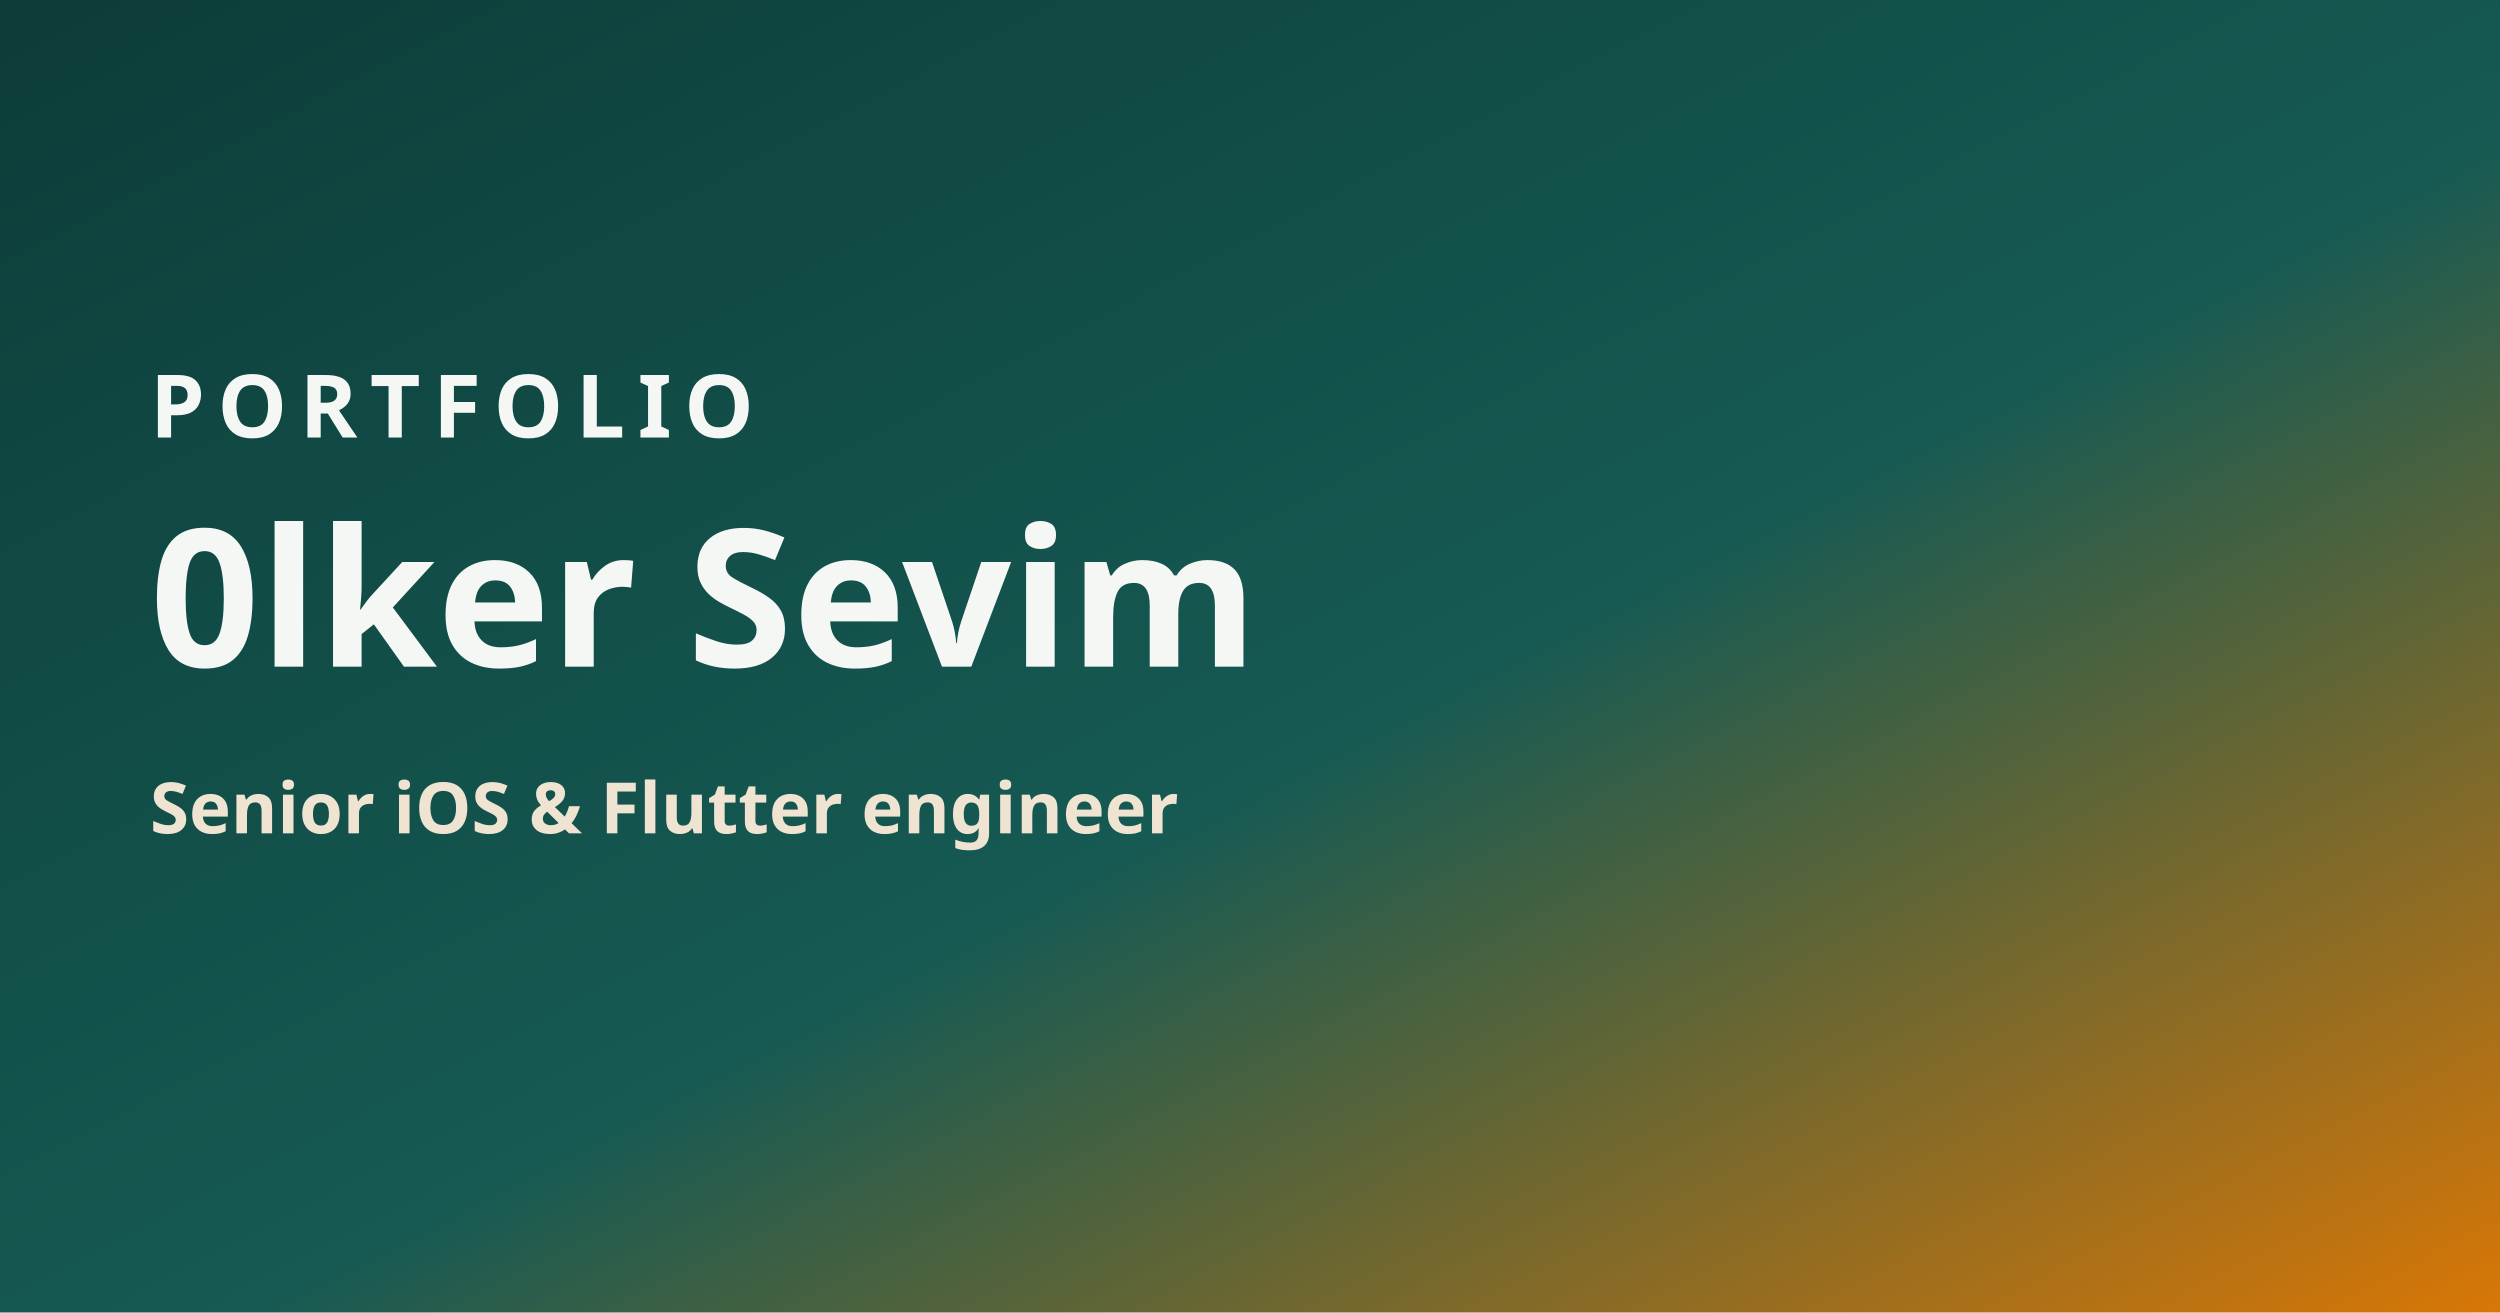
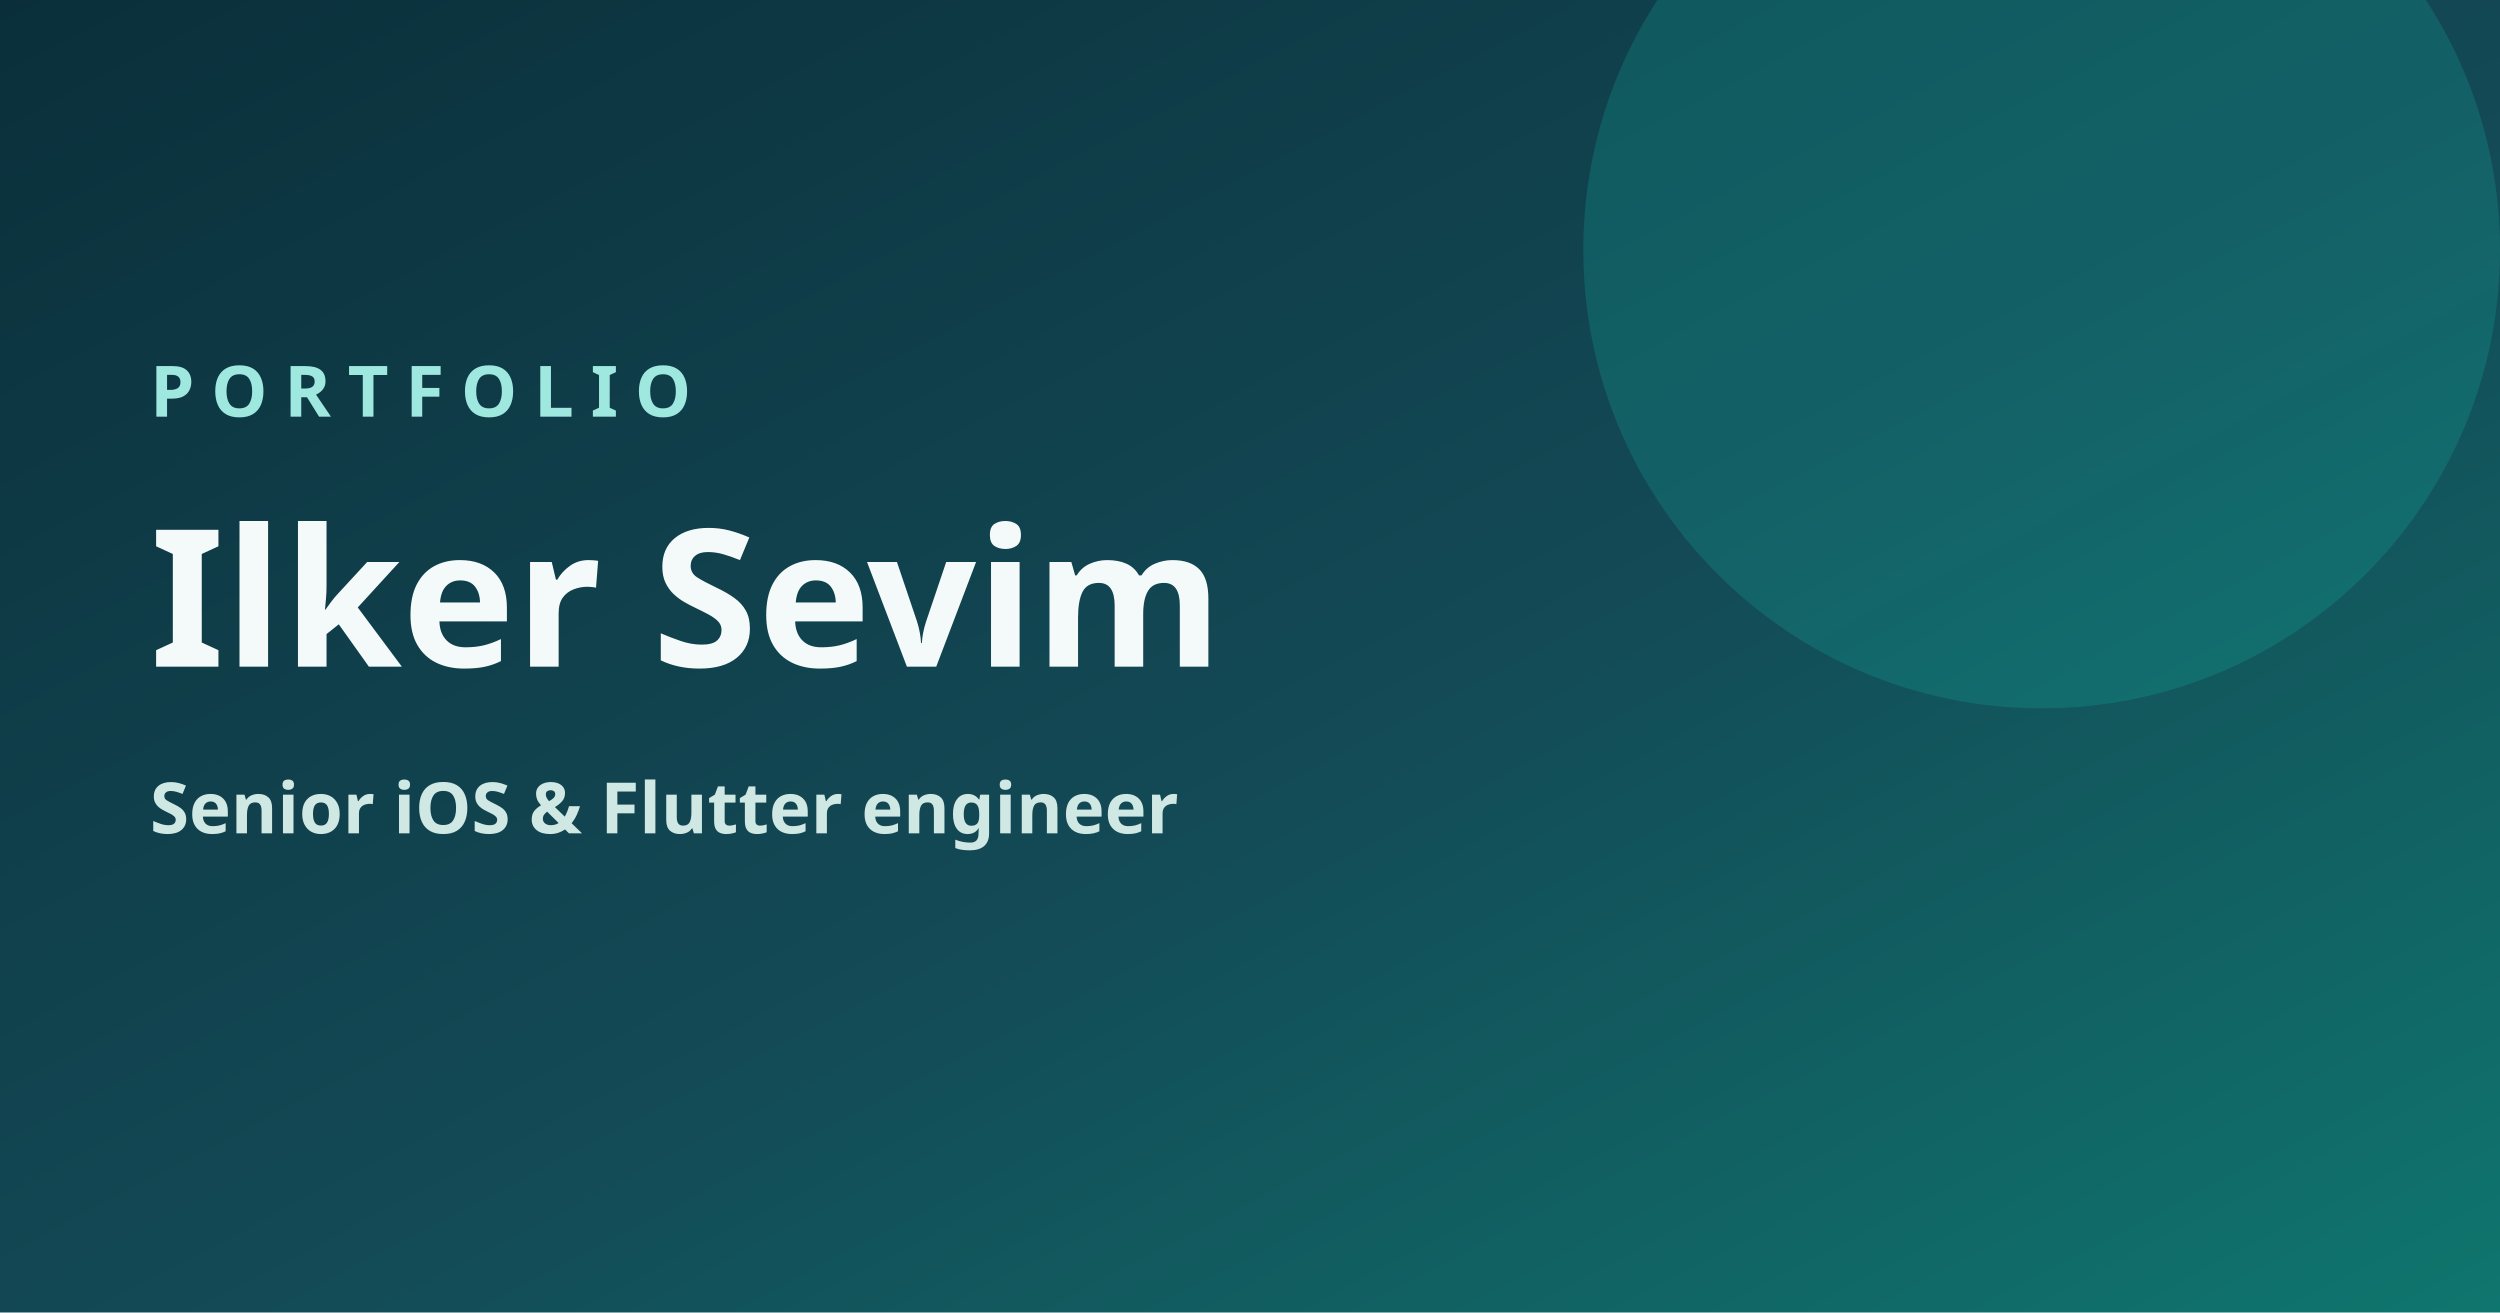
- <svg xmlns="http://www.w3.org/2000/svg" width="1200" height="630" viewBox="0 0 1200 630" role="img" aria-label="0lker Sevim portfolio">
+ <svg xmlns="http://www.w3.org/2000/svg" width="1200" height="630" viewBox="0 0 1200 630" role="img" aria-label="Ilker Sevim portfolio">
  <defs>
    <linearGradient id="bg" x1="0" y1="0" x2="1" y2="1">
-       <stop offset="0%" stop-color="#0c3c38" />
-       <stop offset="55%" stop-color="#165a53" />
-       <stop offset="100%" stop-color="#d97706" />
+       <stop offset="0%" stop-color="#0a2f3a" />
+       <stop offset="55%" stop-color="#134a56" />
+       <stop offset="100%" stop-color="#0f766e" />
    </linearGradient>
  </defs>
  <rect width="1200" height="630" fill="url(#bg)" />
-   <text x="72" y="210" fill="#f5f7f4" font-family="Syne, Avenir Next, sans-serif" font-size="42" font-weight="700" letter-spacing="6">PORTFOLIO</text>
-   <text x="72" y="320" fill="#f5f7f4" font-family="Syne, Avenir Next, sans-serif" font-size="92" font-weight="800">0lker Sevim</text>
-   <text x="72" y="400" fill="#efe4d2" font-family="Manrope, Avenir Next, sans-serif" font-size="34" font-weight="600">Senior iOS &amp; Flutter engineer</text>
+   <circle cx="980" cy="120" r="220" fill="#14b8a6" opacity="0.22" />
+   <text x="72" y="200" fill="#9fe8df" font-family="Syne, Avenir Next, sans-serif" font-size="34" font-weight="700" letter-spacing="8">PORTFOLIO</text>
+   <text x="72" y="320" fill="#f4faf9" font-family="Syne, Avenir Next, sans-serif" font-size="92" font-weight="800">Ilker Sevim</text>
+   <text x="72" y="400" fill="#cfe8e4" font-family="Manrope, Avenir Next, sans-serif" font-size="34" font-weight="600">Senior iOS &amp; Flutter engineer</text>
</svg>
